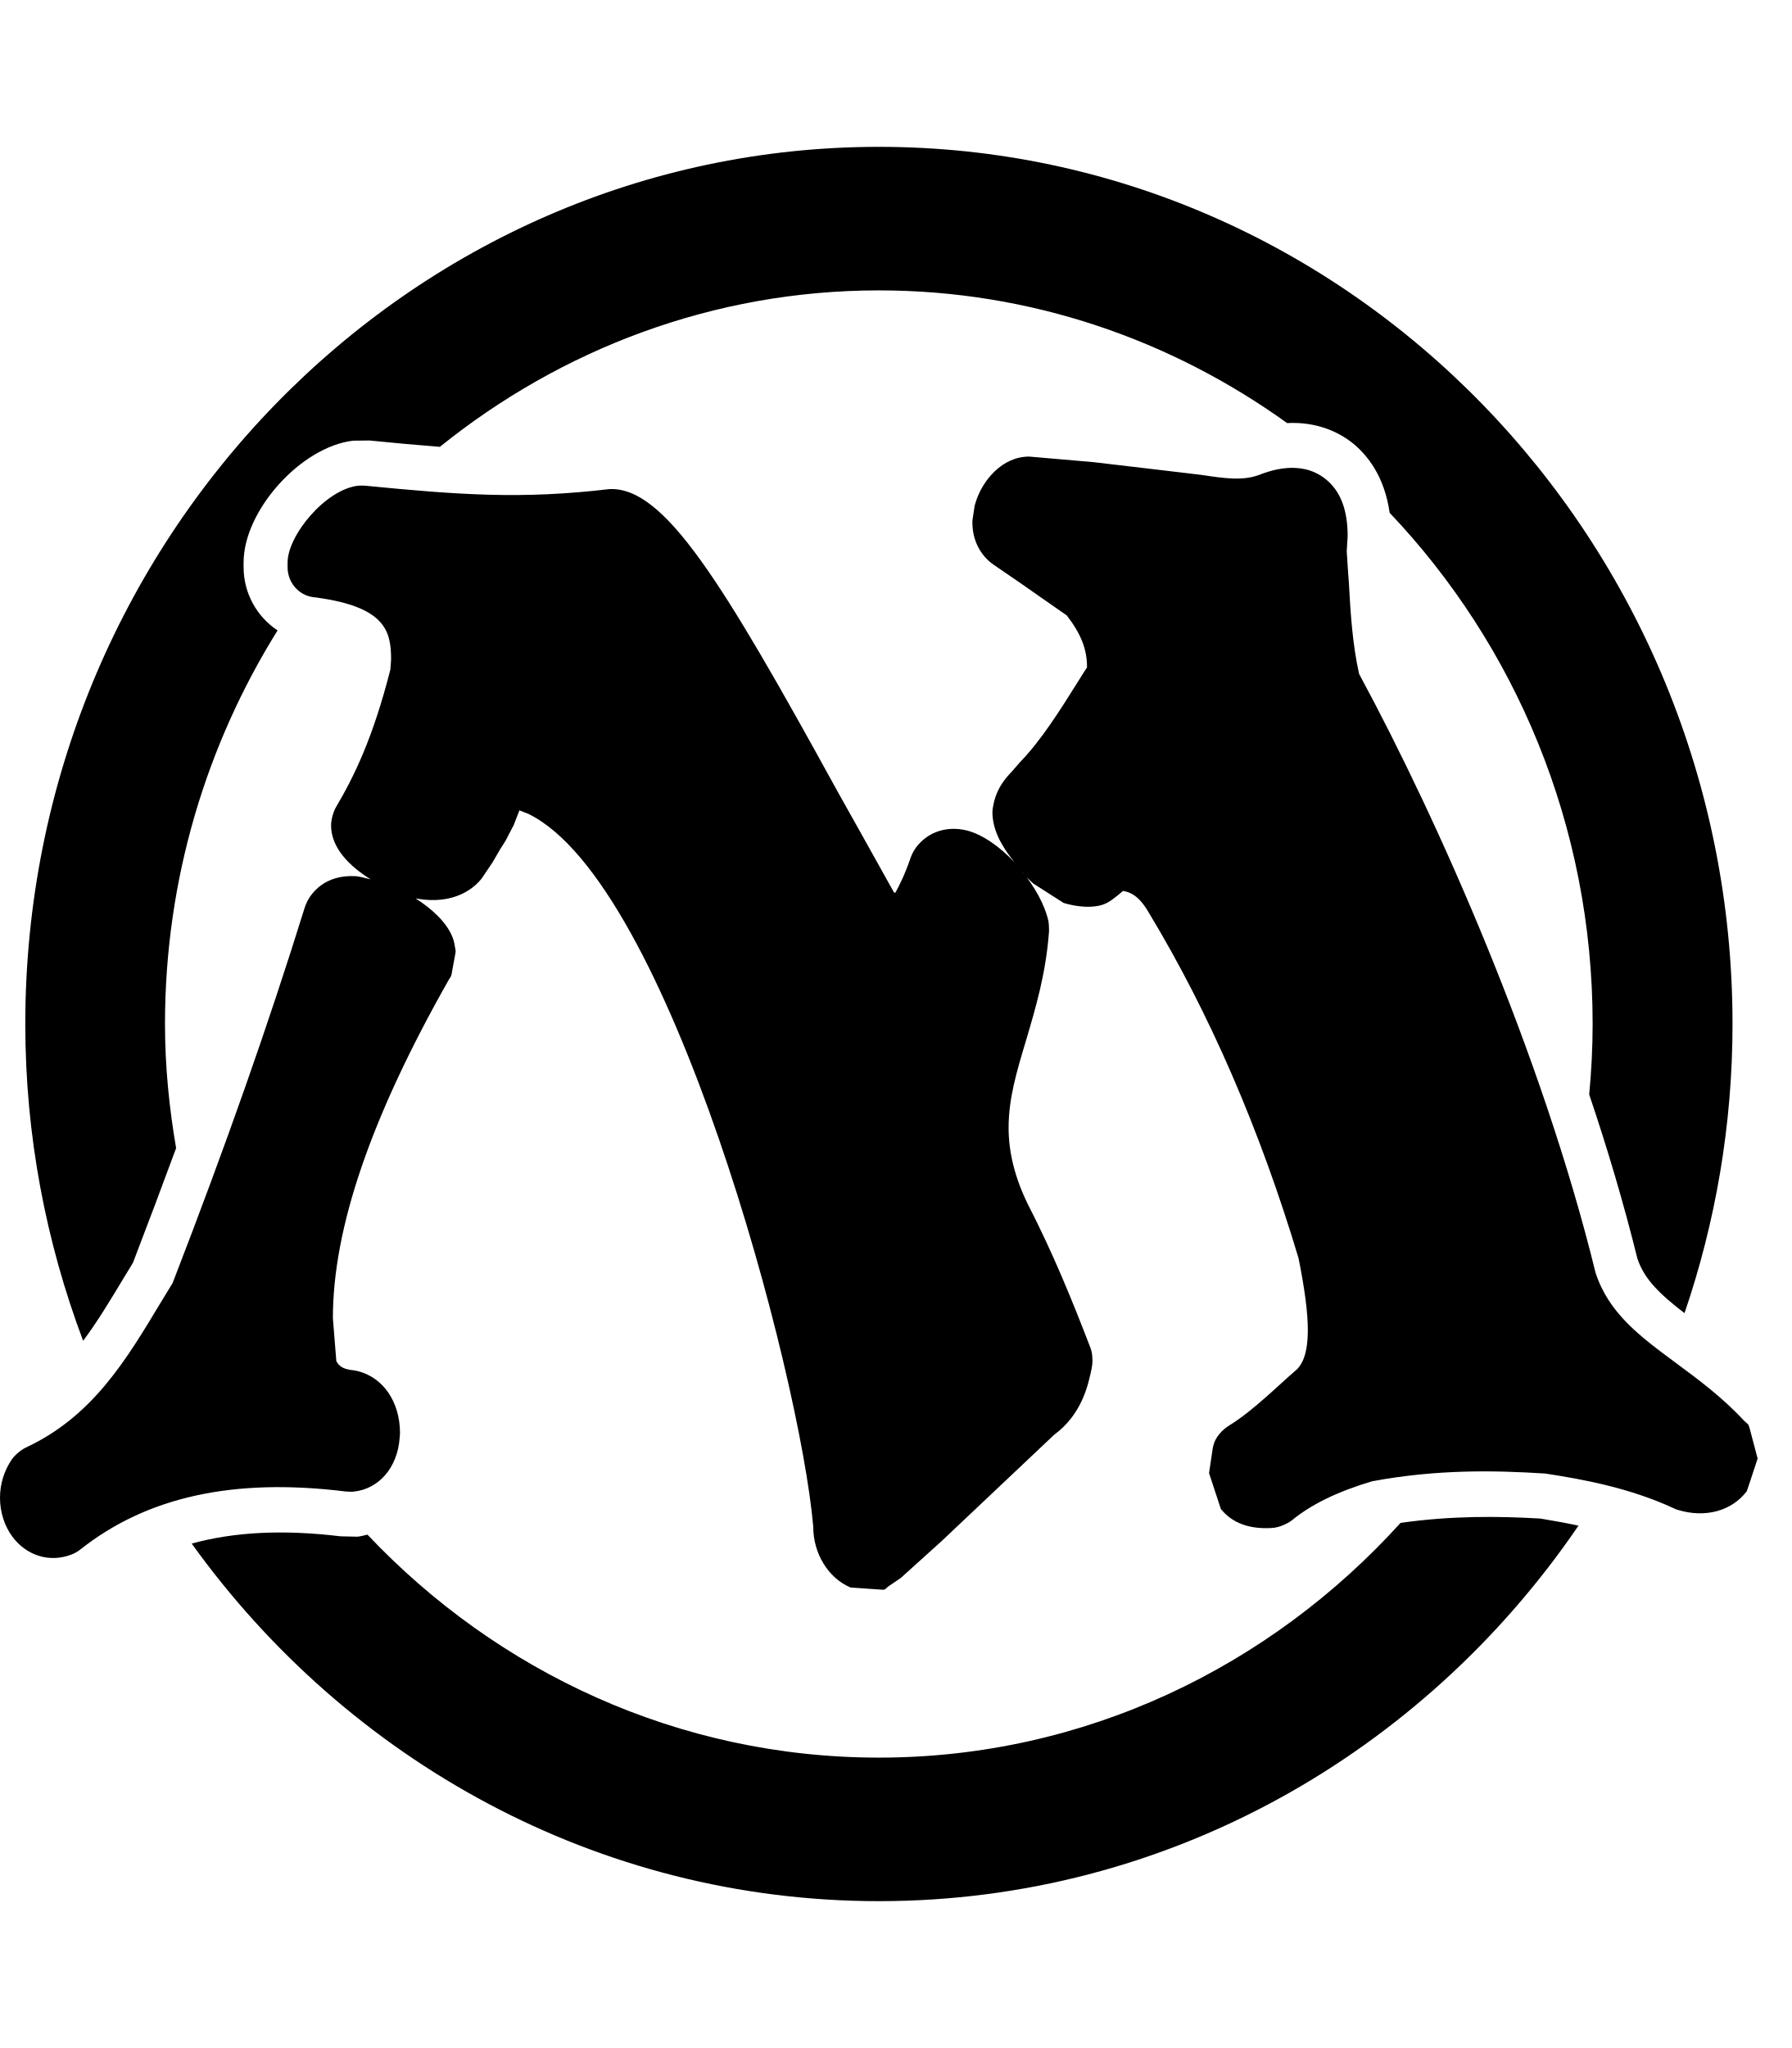
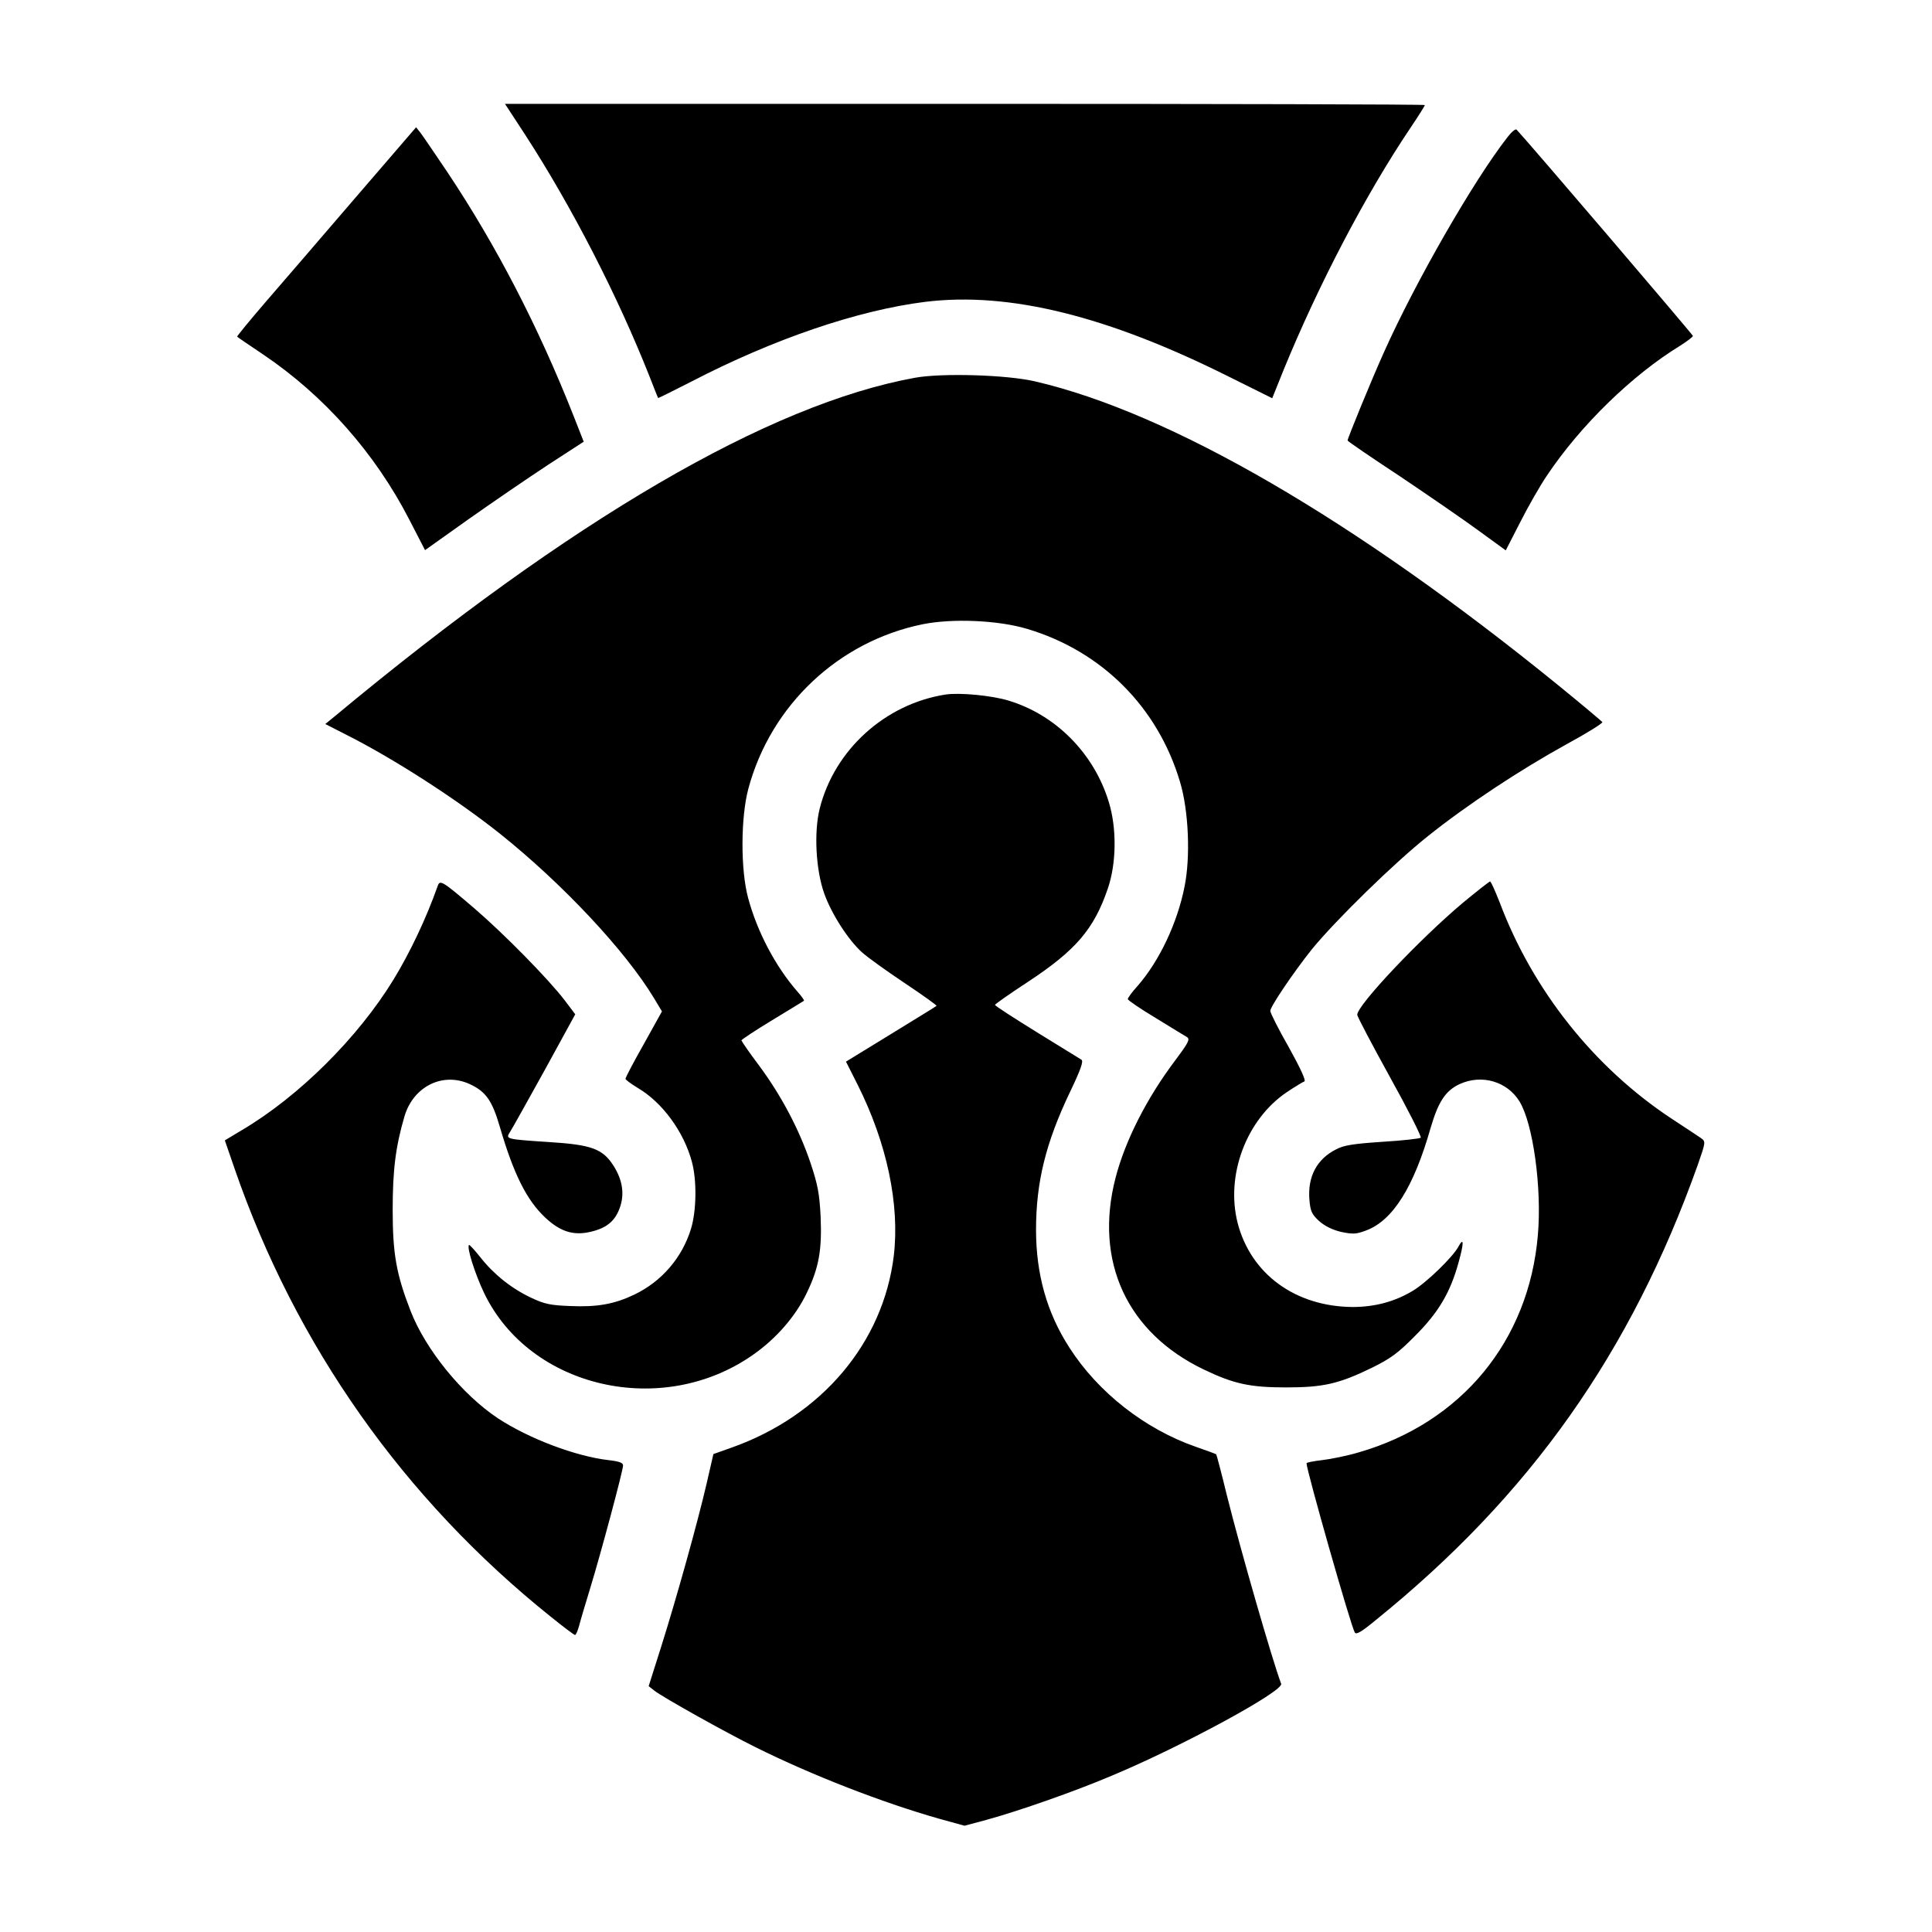
- <svg xmlns="http://www.w3.org/2000/svg" viewBox="0 0 896 1024">
-   <path d="M872.371 710.502c-11.085-11.962-22.915-20.646-34.278-29.068-18.026-13.35-33.488-24.76-40.125-45.049-26.827-109.237-78.594-226.06-118.253-299.411-3.284-14.594-4.284-30.097-5.1-45.145-.092-.382-1.002-14.761-1.096-16.268.094-1.388.466-7.369.466-7.465 0-13.565-3.82-22.895-11.201-28.686-12.459-9.832-28.201-3.852-33.278-1.888-8.103 2.99-17.394 1.603-28.201 0 .442 0-54.306-6.436-54.306-6.436.075 0-32.299-2.799-32.299-2.799-13.554 0-23.473 11.962-26.851 23.158a11.486 11.486 0 0 0-.536 2.249l-.814 5.335c-.186.836-.186 1.674-.186 2.512.092 8.612 3.912 16.172 10.641 20.837l13.367 9.163c-.092-.096 18.026 12.633 23.195 16.174 6.915 8.97 10.107 16.722 10.107 25.598v.382c-1.63 2.441-4.192 6.627-4.192 6.627-9.641 15.336-18.63 29.739-29.459 40.934-.466.575-3.913 4.497-3.913 4.497-3.004 3.183-8.009 8.494-9.477 17.944a10.983 10.983 0 0 0-.258 2.321c0 8.803 4.448 17.01 11.085 25.144-7.451-7.847-16.09-14.02-24.102-15.981-9.827-2.321-19.19.742-25.011 8.325-1 1.314-2.19 3.446-2.724 4.953-3.098 8.972-5.823 14.379-7.825 17.942l-.652-.191c-5.985-10.837-28.365-50.743-28.365-50.743-58.032-105.602-86.419-151.871-113.806-150.938-44.129 5.239-75.59 2.895-122.257-1.674a21.58 21.58 0 0 0-3.541 0c-16.37 1.865-35.302 24.856-35.302 38.422v2.319c0 7.489 5.356 13.925 12.645 14.954l2.282.287c34.022 4.76 36.84 16.819 36.84 30.838 0 0-.186 3.183-.372 5.144-8.825 34.666-18.28 53.639-27.199 68.782-1.374 2.345-2.446 6.34-2.446 9.068 0 11.387 9.361 20.55 19.818 27.01-2.632-.573-5.449-1.505-7.825-1.604-15.276-.741-21.726 8.518-23.823 12.442-.464.836-1.094 2.512-1.374 3.348-18.28 58.783-39.286 118.521-66.043 187.662-1.094 1.865-5.543 9.068-5.543 9.068-17.838 29.713-34.558 57.656-67.859 73.184-2.376 1.126-5.379 3.637-6.917 5.791C2.096 735.263.001 741.89.001 748.9c0 7.107 2.19 14.02 6.195 19.451 7.101 9.521 18.652 13.087 29.387 8.972 1.444-.48 3.354-1.58 4.541-2.536 33.37-26.436 76.78-35.958 132.716-29.044 1.096.096 2.818.172 3.82.096 12.737-1.222 22.1-11.962 23.194-26.747.094-.172.186-2.608.186-2.608 0-15.432-8.359-27.657-20.818-30.839-.746-.191-1.469-.382-2.284-.478-5.728-.551-7.357-2.225-8.733-4.569-.278-3.183-1.722-21.485-1.722-21.485 0-45.049 19.002-100.577 58.126-169.527.906-1.411.906-1.029 1.256-2.632l1.934-10.551c.075-.573.075-.838.075-1.029 0-.287-.075-.287-.258-1.413l-.37-2.152c-.188-1.101-.538-2.321-1.004-3.35-2.91-7.296-10.083-13.923-18.372-19.258 13.645 2.608 25.661-.935 32.927-9.81l5.543-8.23 3.912-6.723 2.562-4.019 3.54-6.818c.374-.48.722-1.413.908-1.963 0 0 2.376-6.171 2.538-6.46 2.282.935 4.471 1.772 4.471 1.772C334.855 441.449 399.99 686.289 406.72 763.3v.191c0 13.087 7.383 25.503 18.654 30.264l14.904 1.029c3.096.287 1.932-.172 4.564-1.961l5.635-3.828 20.284-18.302 56.402-53.279c13.926-10.192 17.092-25.049 18.746-32.992.258-1.126.444-2.799.444-4.306 0-1.483-.186-2.992-.348-4.019l-.186-.551c-.094-.741-.374-1.222-.56-1.867-8.639-22.441-18.374-46.628-31.275-71.677-6.381-13.087-9.571-25.694-9.571-38.135 0-14.57 4.006-27.943 8.663-43.447 4.89-16.555 9.989-33.565 11.551-54.666v-1.125c0-1.318-.094-2.895-.28-4.019-1.91-8.518-7.009-17.393-13.46-25.24 1.352 1.41 1.91 2.895 3.54 4.21.186.191 2.282 2.152 2.282 2.152.186.097 15.184 9.714 15.184 9.714 2.282.742 11.457 3.277 19.188 1.029l.094-.096s0 .096-.094.096c1.91-.573 3.564-1.509 5.193-2.703 1.816-1.316 3.633-2.823 5.356-4.306 3.471.551 7.919 2.249 12.832 10.742 30.483 50.456 55.68 108.592 74.962 172.901 3.098 15.502 4.634 27.01 4.634 35.886 0 12.225-2.91 16.913-5.169 19.425l-5.1 4.499c-10.107 9.235-20.47 18.685-29.203 23.924-3.376 2.057-6.823 5.885-7.731 9.808l-.28 1.125c0-.193-1.91 12.798-1.91 12.798l5.915 17.944c5.729 7.105 14.554 10.286 26.105 9.426 2.912-.263 7.103-1.963 9.455-3.828 9.827-8.038 22.938-14.379 40.218-19.523 32.555-5.98 60.849-5.431 86.419-3.828 18.816 2.895 42.103 7.083 64.483 17.466.56.287 1.188.573 1.91.739 13.647 4.116 26.851.575 34.396-9.33.092 0 5.448-16.364 5.448-16.364l-4.074-15.408c-.746-2.439-.84-1.603-2.562-3.372zM62.136 638.536s3.004-4.857 4.378-7.202a4705.767 4705.767 0 0 0 21.564-57.274c-3.47-20.192-5.565-40.839-5.565-62.06 0-72.419 20.844-139.909 56.31-196.801-10.271-6.746-17-18.517-17-31.602v-2.321c0-25.982 28.643-57.849 54.748-60.935 0 0 8.105-.096 8.197-.096a1622.75 1622.75 0 0 0 35.21 3.181c60.571-48.782 136.721-78.232 219.578-78.232 75.87 0 146.198 24.666 204.136 66.342 14.834-.742 25.569 4.401 32.556 9.834 7.475 5.98 16.114 16.626 18.746 35.048C757.753 322.473 796.503 412.571 796.503 512c0 11.866-.626 23.637-1.722 35.241 9.197 27.177 17.372 54.857 24.102 82.036 3.47 10.382 11.201 17.775 23.567 27.296 15.462-45.312 24.009-93.926 24.009-144.573 0-241.85-191.563-438.577-426.904-438.577C204.235 73.423 12.649 270.15 12.649 512c0 55.887 10.387 109.165 28.925 158.403 7.195-9.619 13.645-20.361 20.562-31.867zm708.262 120.745c6.101 1.029 12.553 2.152 19.026 3.54-77.244 113.377-205.232 187.757-349.868 187.757-140.819 0-265.895-70.456-343.675-178.785 21.308-5.885 45.851-7.081 74.426-3.637-.186 0 8.453.193 8.453.193 1.724-.193 3.376-.645 5.007-1.029 64.947 68.687 155.559 111.488 255.788 111.488 102.977 0 195.683-45.409 260.888-117.373 25.755-3.637 48.857-3.374 69.955-2.154z" />
+ <svg xmlns="http://www.w3.org/2000/svg" version="1.0" viewBox="0 0 800 800">
+   <path d="M217.4 55.7c19.4 29.9 38.4 66.9 51.6 100.3 1.8 4.7 3.4 8.6 3.5 8.8.1.1 6.2-2.9 13.6-6.7 34.3-17.8 69.1-29.6 96.9-33.1 34.8-4.3 75.6 5.8 126.1 31.1l17.7 8.8 4.7-11.7C546 117.8 565.5 80.5 584 53c3.3-4.9 6-9.2 6-9.5 0-.3-85.7-.5-190.5-.5H209.1l8.3 12.7zM147.4 81.6c-13.6 15.9-30.4 35.3-37.2 43.2-6.8 7.9-12.2 14.5-12 14.6.1.2 5 3.5 10.8 7.4 25.2 17 46.3 40.8 60.5 68.4l6.5 12.6 18-12.8c9.9-7 24.7-17.1 32.9-22.5l14.8-9.6-4.2-10.7c-14.7-37.2-32-70.5-52.1-100.7-5.2-7.7-10.2-15.1-11.2-16.4l-1.9-2.4-24.9 28.9zM624.3 56.7c-14.1 18-38.3 60.2-51.3 89.3-4.8 10.6-15 35.5-15 36.4 0 .3 9.8 7 21.8 14.9 11.9 8 26.6 18.1 32.7 22.6l11 8 6-11.7c3.3-6.5 8.2-15.1 11-19.2 13.8-20.7 35.3-41.7 55.3-53.9 2.8-1.8 5.2-3.6 5.2-4 0-.5-68.5-80.7-73-85.4-.4-.5-2.1.9-3.7 3z" />
+   <path d="M379 156.4c-60.4 10.9-142.4 58.7-240.5 140.3l-3.8 3.1 8.2 4.2c19.6 9.8 46 26.8 64.1 41.2 25.9 20.7 51.9 48.4 63.8 68.1l3.3 5.5-7.5 13.5c-4.2 7.4-7.6 13.9-7.6 14.4 0 .4 2.3 2.1 5.1 3.8 10.2 6 19.1 18.2 22.4 30.6 2.1 7.7 1.9 20.4-.4 27.8-3.7 12-12.2 21.8-23.5 27.2-8.2 3.9-15.3 5.2-26.5 4.7-8.1-.3-10.6-.8-16.1-3.4-8.3-3.9-15.6-9.8-21.1-16.8-2.4-3-4.5-5.3-4.7-5.1-1 1 2.4 11.8 6.3 20 19 39.4 73.7 51.9 111.3 25.5 9.6-6.7 17.6-15.9 22.2-25.5 5.1-10.5 6.4-17.9 5.8-31.8-.5-9.4-1.1-12.9-4.2-22.2-4.7-13.9-12.1-27.9-21.3-40.3-4-5.3-7.2-10-7.3-10.4 0-.3 5.7-4.1 12.8-8.4 7-4.2 12.9-7.9 13.1-8 .2-.2-1-1.9-2.7-3.8-9-10.3-16.6-24.6-20.4-38.7-3.2-11.7-3.1-33.6.1-45.4 9.3-34.5 37.3-60.9 72.1-68 12.3-2.5 31.3-1.7 43.3 1.9 30.9 9.2 54.1 32.4 63.3 63.3 3.6 11.9 4.4 31.1 1.9 43.4-3 15.2-10.5 30.9-19.4 41.1-2.3 2.5-4.1 5-4.1 5.5s5.2 4 11.5 7.8c6.4 3.9 12.2 7.5 13.1 8 1.2.9.4 2.4-4.9 9.5-11.8 15.6-20.8 33.3-24.8 48.8-8.9 34.5 4.8 64.1 36.6 79.3 12.3 5.9 19 7.4 34 7.4 15.5 0 21.9-1.5 35.5-8.1 7.9-3.9 10.9-6.1 18-13.3 9.7-9.7 14.6-18 18-30.5 2.2-7.9 2.2-10.6-.1-6.4-2.2 4.2-13.2 14.9-18.9 18.3-7.5 4.5-15.7 6.7-25 6.7-23.6-.2-42-13.6-47.5-34.7-5.1-19.9 3.6-43 20.4-54.3 3.3-2.2 6.6-4.2 7.2-4.4.8-.3-1.7-5.6-6.4-14.1-4.3-7.5-7.7-14.3-7.7-15.1 0-1.8 9.7-16.1 17.2-25.5 9.7-11.9 34-35.7 48.1-46.9 16.4-13.1 38.1-27.4 57.5-38.1 8.3-4.5 15-8.7 14.7-9.1-.3-.4-8.5-7.3-18.2-15.2-84.4-68.6-160.7-112.9-216.8-125.9-11.6-2.7-38.4-3.5-49.5-1.5z" />
+   <path d="M391.5 287.6c-25 3.9-46 22.9-52.1 47.3-2.4 9.7-1.6 25.3 1.9 35.1 3 8.4 9.9 19.2 15.7 24.4 2.1 1.9 10 7.6 17.5 12.6s13.5 9.3 13.3 9.5c-.1.2-8.7 5.4-18.9 11.7l-18.6 11.4 4.8 9.5c12.2 24.3 17.5 49.7 15 70.9-4.4 36.1-29.9 66.2-67.1 79.4l-7.6 2.7-2.8 12.2c-3.8 16.4-12.5 47.5-18.8 67.5l-5.2 16.4 2.4 1.9c3.8 2.9 29.2 17.1 41.7 23.3 23.5 11.7 52.6 23 76.2 29.7l10.5 2.9 9.3-2.5c13.4-3.7 36.3-11.7 51.6-18.2 28.8-12 71.4-35.1 70.2-38.1-3.7-9.8-16.8-55.3-22.5-78.1-2.2-9.1-4.2-16.6-4.4-16.9-.3-.2-4-1.6-8.4-3.1-21-7.3-40.5-22.5-52.4-41.1-9.3-14.4-13.8-30.4-13.8-48.8 0-19.6 4-36 14.1-57.1 4.5-9.4 5.6-12.7 4.7-13.3-.7-.4-9.1-5.6-18.5-11.4-9.5-5.9-17.3-10.9-17.3-11.3 0-.3 6.1-4.6 13.6-9.5 19.9-13.1 27.4-21.9 33.1-38.6 3.6-10.4 3.8-25.1.4-36-6.1-20-21.9-36-41.5-41.9-6.8-2.1-20.3-3.4-26.1-2.5zM181.3 366.7c-4.8 13.6-11.5 27.7-18.4 39-14.7 24-39.1 48.3-62.8 62.3l-7 4.2 4 11.6c25.3 73.3 70 136.8 130.9 185.6 5.2 4.2 9.7 7.6 10.1 7.6.4 0 1.1-1.7 1.7-3.8.5-2 2.6-9.1 4.6-15.6 4.4-14.4 13.6-48.7 13.6-50.8 0-1.1-1.6-1.7-6.1-2.2-13.6-1.6-32.9-8.9-45.7-17.3-14.9-9.9-30-28.5-36.2-44.5-5.9-15.2-7.4-23.6-7.4-41.8 0-16.5 1.2-26.2 4.9-38.8 3.7-12.4 15.9-18.4 27-13.3 6.7 3.1 9.3 6.8 12.5 17.8 5.7 19.5 11.1 30.3 18.8 37.5 6.2 5.8 11.6 7.5 18.6 5.9 6.6-1.5 10.1-4.3 12.1-9.6 2.2-5.7 1.4-11.7-2.4-17.7-4.5-7.1-9.1-8.8-26.8-9.9-18-1.2-18-1.2-16.1-4.2.8-1.2 7.2-12.7 14.3-25.5l12.7-23.2-4.3-5.7c-6.7-8.8-25.2-27.6-37.4-38.1-13.1-11.2-14.3-12-15.2-9.5zM605.9 373.7c-17.9 15-43.9 42.5-43.9 46.5 0 .7 6.1 12.3 13.5 25.7 7.5 13.5 13.2 24.8 12.8 25.2-.5.4-7.6 1.2-15.9 1.7-11.9.8-15.9 1.4-19.1 3.1-8 4-11.9 11.3-11.1 20.9.4 4.8 1 6 4 8.8 2.4 2.1 5.4 3.6 9.1 4.5 4.9 1 6.2 1 10.4-.6 11-4.1 19.7-17.9 26.7-42.5 3.2-10.9 6.2-15.4 12-18.1 9.2-4.2 19.7-1.1 24.8 7.2 5.6 9.1 9.3 35.8 7.6 55.3-3.7 43.8-31.6 77.7-74.2 90-4.7 1.4-11.6 2.8-15.1 3.2-3.6.4-6.5 1-6.5 1.3 0 2.9 18.4 67.6 20 70.1.6 1 2.8-.3 8.6-5.1 64-51.7 105.8-110.9 133.5-188.8 3.2-9.2 3.2-9.4 1.3-10.8-1-.7-6.6-4.4-12.4-8.2-31.9-21.1-57.3-53-71-89.4-1.9-4.8-3.6-8.7-4-8.7-.3 0-5.3 3.9-11.1 8.7z" />
</svg>
